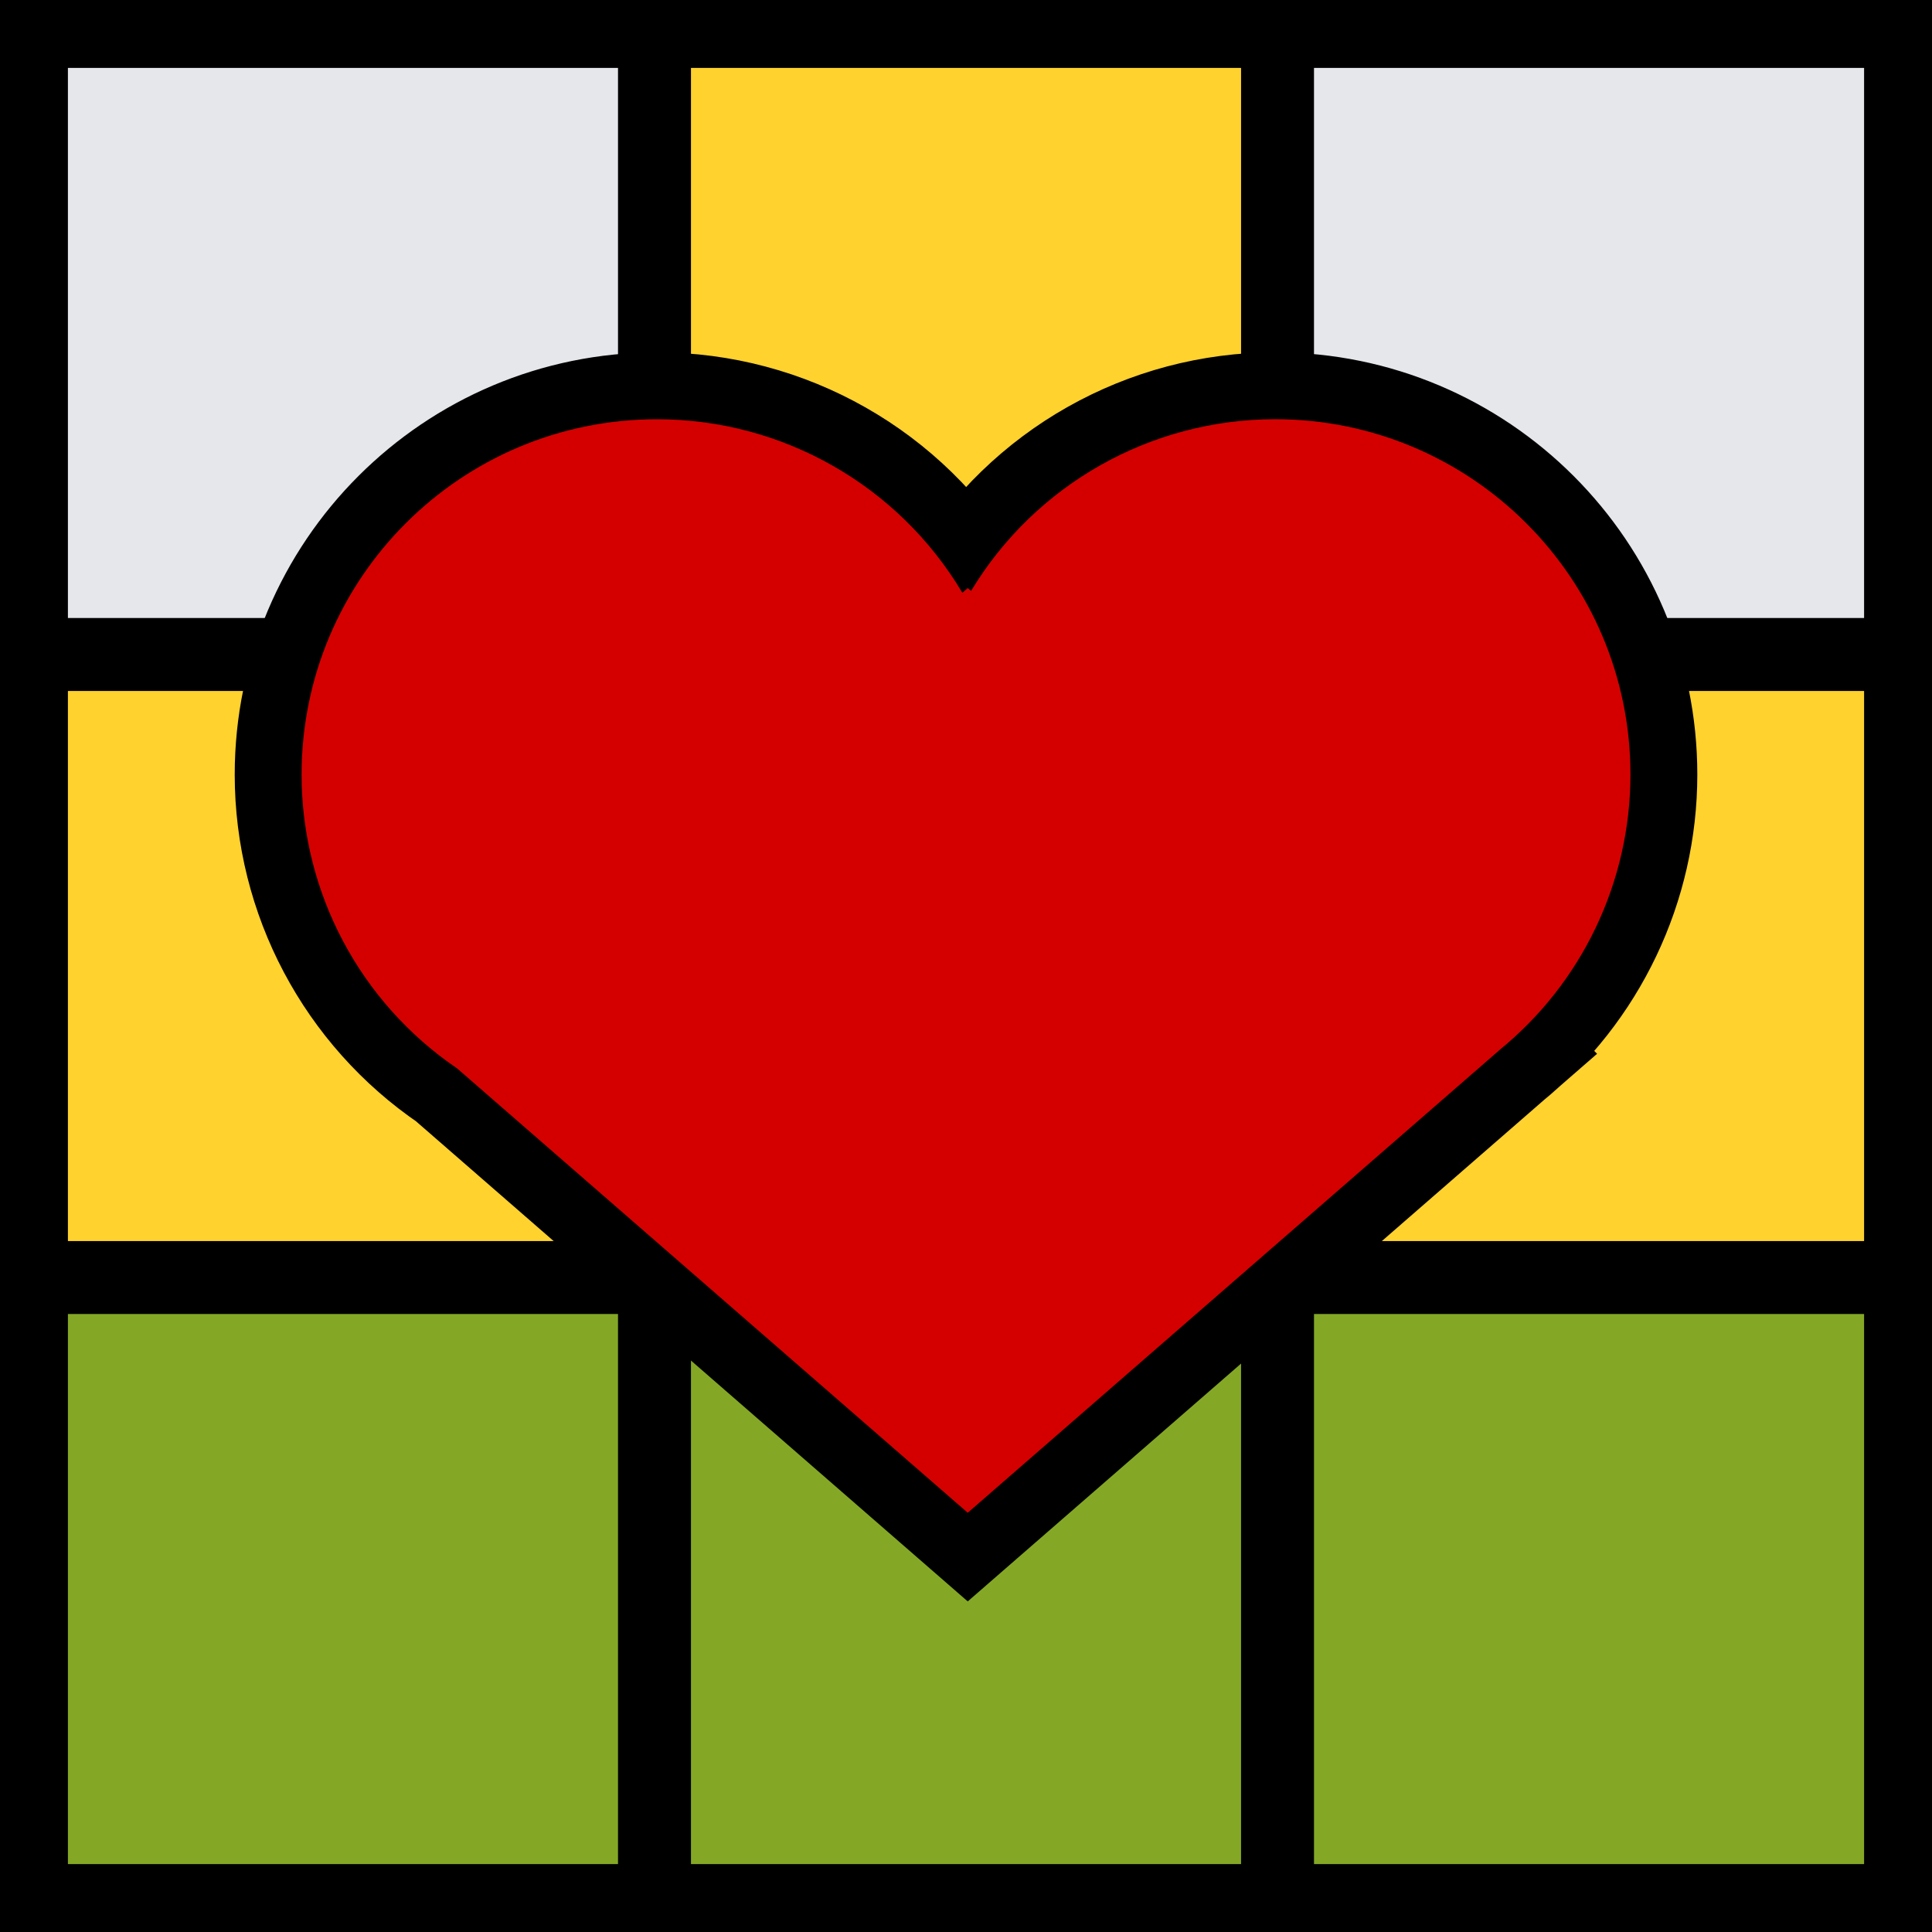
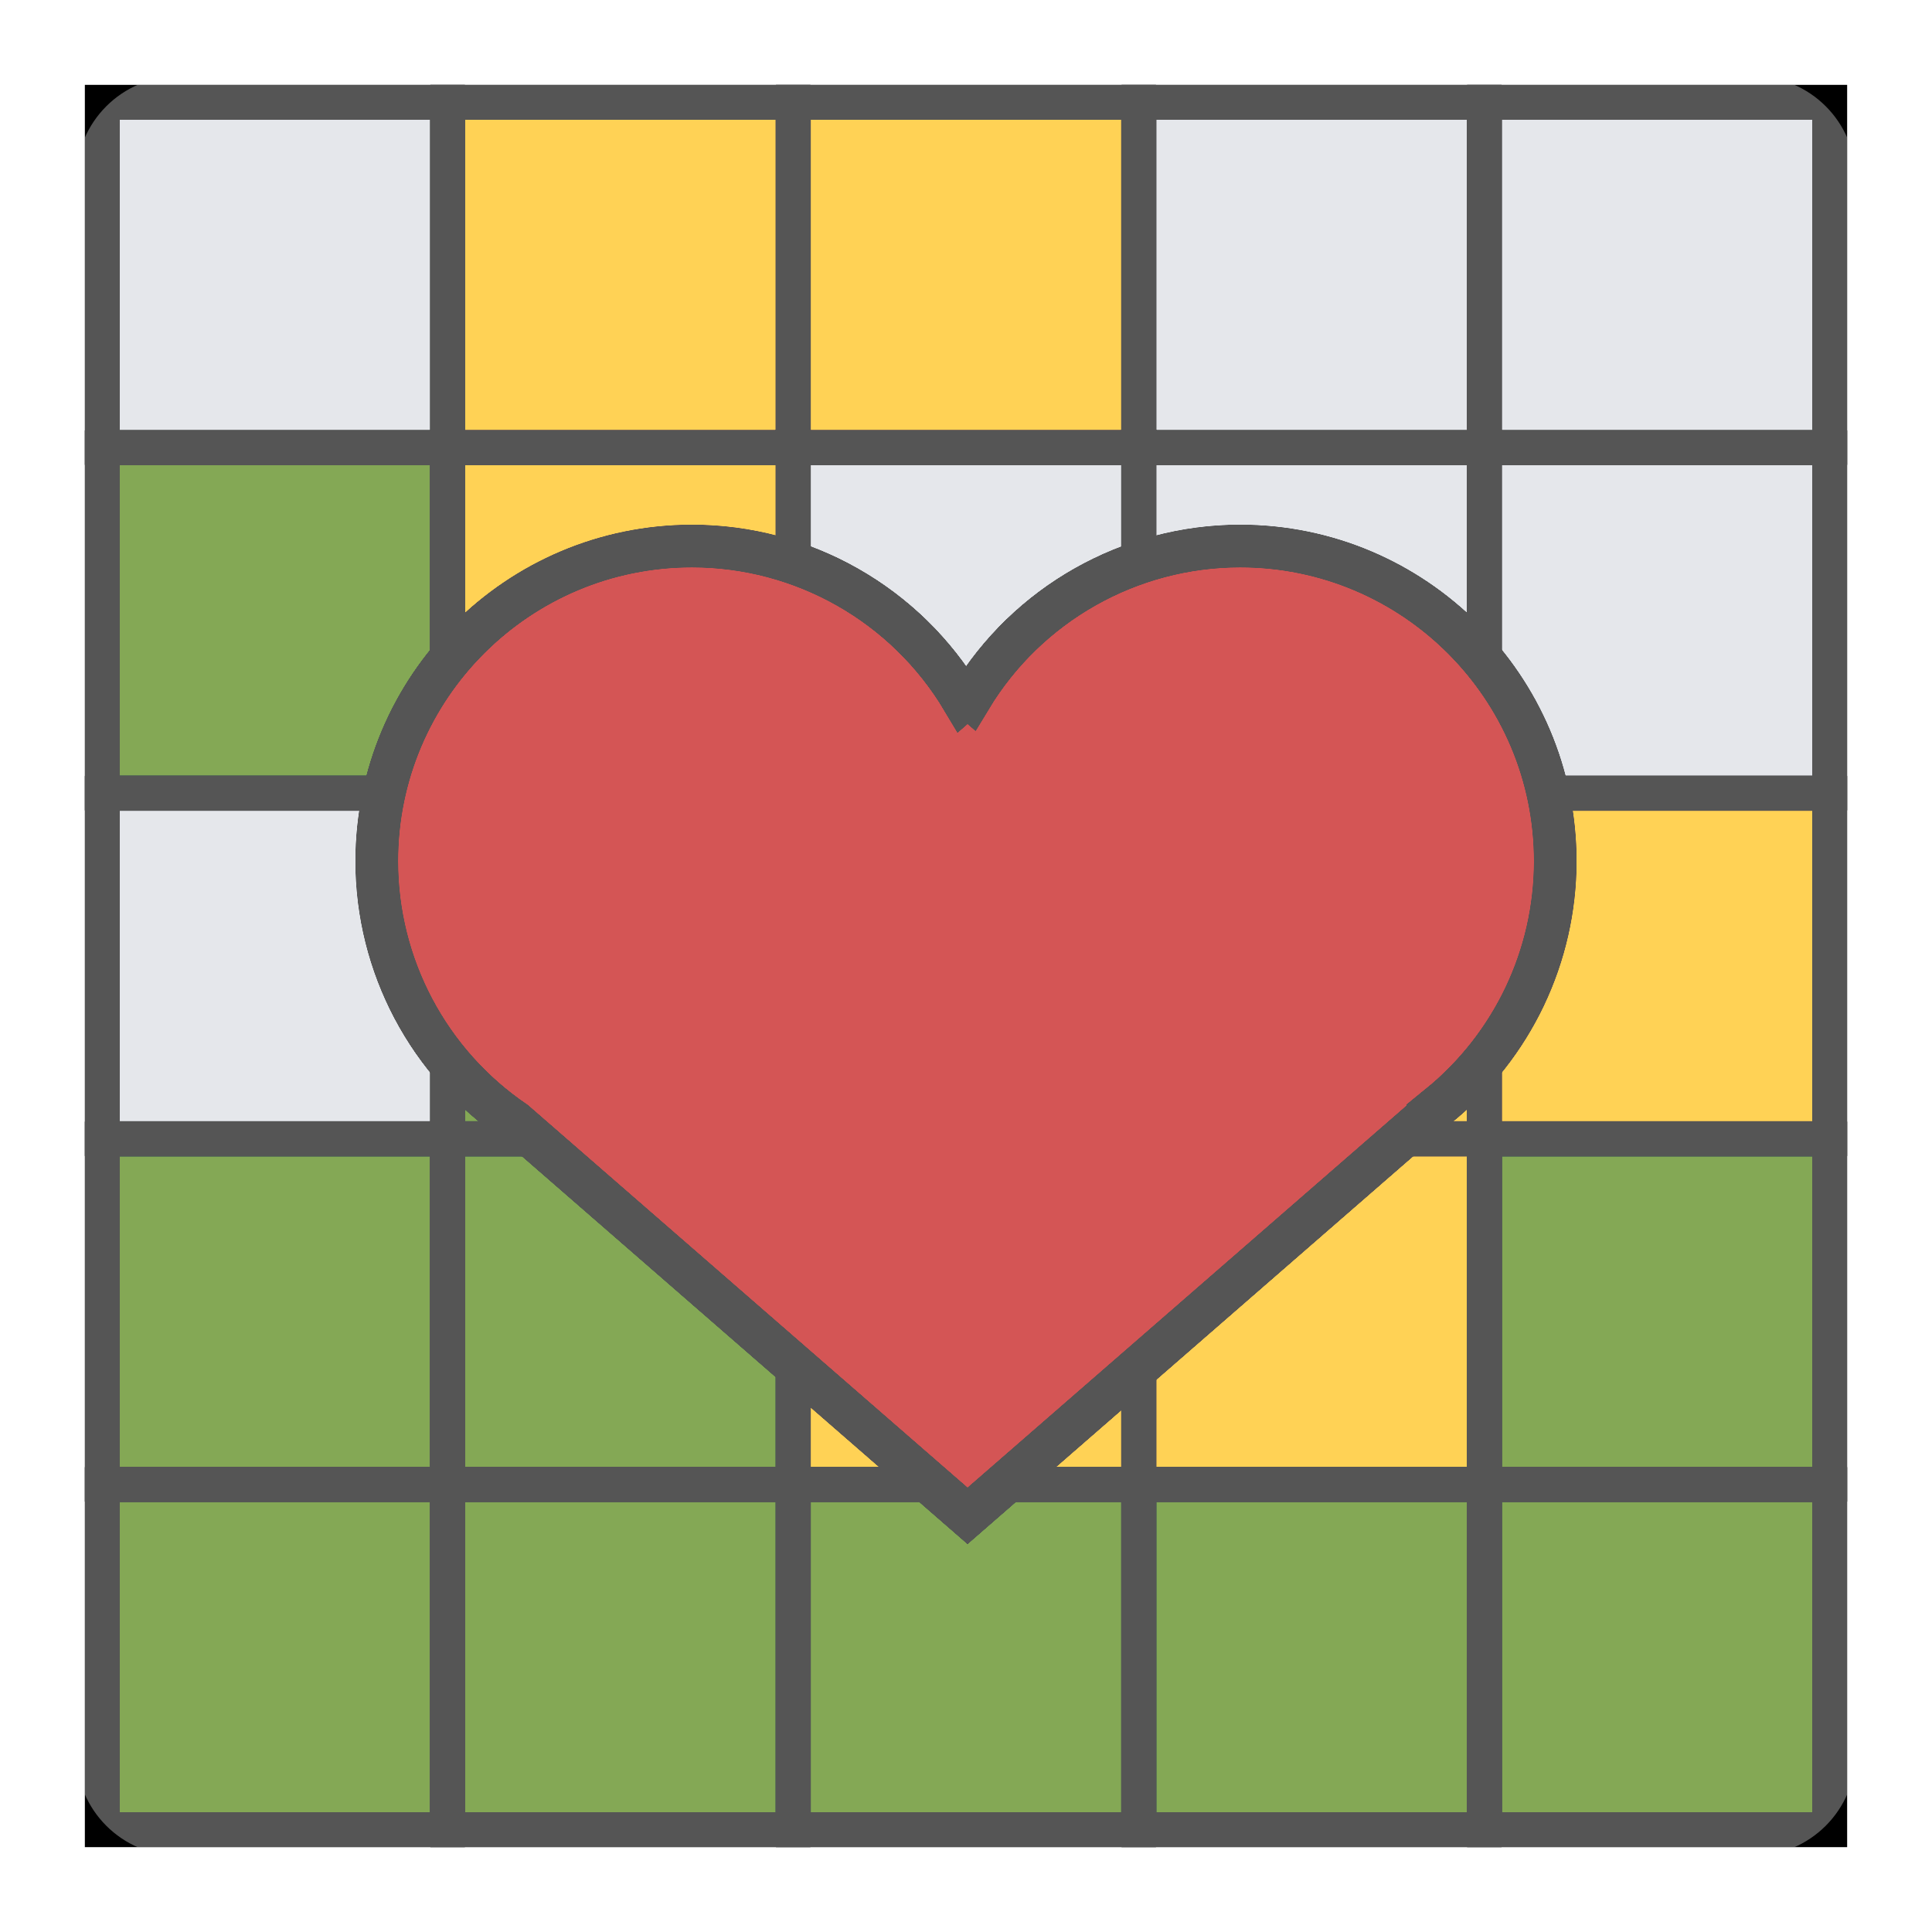
<svg xmlns="http://www.w3.org/2000/svg" width="50mm" height="50mm" viewBox="0 0 50 50" version="1.1" id="svg5">
  <defs id="defs2" />
  <g id="layer1">
-     <rect style="fill:#000000;fill-opacity:1;fill-rule:evenodd;stroke-width:0.259;stroke-linecap:round;stroke-linejoin:round;paint-order:stroke fill markers;stop-color:#000000" id="rect846" width="50" height="50" x="2.5e-07" y="2.5000003e-07" />
-     <rect style="fill:#000000;fill-opacity:1;fill-rule:evenodd;stroke-width:0.252;stroke-linecap:round;stroke-linejoin:round;paint-order:stroke fill markers;stop-color:#000000" id="rect1731" width="48.739" height="48.739" x="0.63" y="0.63" />
-     <g id="g42747" transform="matrix(0.9537303,0,0,0.9537303,1.156742,1.156742)">
-       <rect style="fill:#e5e7eb;fill-opacity:1;fill-rule:evenodd;stroke-width:0.077;stroke-linecap:round;stroke-linejoin:round;paint-order:stroke fill markers;stop-color:#000000" id="rect1525" width="14.927" height="14.927" x="0.63" y="0.63" />
-       <rect style="fill:#e5e7eb;fill-opacity:1;fill-rule:evenodd;stroke-width:0.077;stroke-linecap:round;stroke-linejoin:round;paint-order:stroke fill markers;stop-color:#000000" id="rect1533" width="14.927" height="14.927" x="34.443" y="0.63" />
-       <rect style="fill:#ffd22e;fill-opacity:1;fill-rule:evenodd;stroke-width:0.077;stroke-linecap:round;stroke-linejoin:round;paint-order:stroke fill markers;stop-color:#000000" id="rect1541" width="14.927" height="14.927" x="17.537" y="0.63" />
-       <rect style="fill:#84a825;fill-opacity:1;fill-rule:evenodd;stroke:none;stroke-width:1.645;stroke-linecap:round;stroke-linejoin:round;stroke-miterlimit:4;stroke-dasharray:none;stroke-opacity:1;paint-order:markers fill stroke;stop-color:#000000" id="rect1527" width="14.927" height="14.927" x="0.63" y="34.443" />
-       <rect style="fill:#84a825;fill-opacity:1;fill-rule:evenodd;stroke-width:0.077;stroke-linecap:round;stroke-linejoin:round;paint-order:stroke fill markers;stop-color:#000000" id="rect1535" width="14.927" height="14.927" x="34.443" y="34.443" />
-       <rect style="fill:#84a825;fill-opacity:1;fill-rule:evenodd;stroke-width:0.077;stroke-linecap:round;stroke-linejoin:round;paint-order:stroke fill markers;stop-color:#000000" id="rect1543" width="14.927" height="14.927" x="17.537" y="34.443" />
-       <rect style="fill:#ffd22e;fill-opacity:1;fill-rule:evenodd;stroke-width:0.077;stroke-linecap:round;stroke-linejoin:round;paint-order:stroke fill markers;stop-color:#000000" id="rect1529" width="14.927" height="14.927" x="0.63" y="17.537" />
-       <rect style="fill:#ffd22e;fill-opacity:1;fill-rule:evenodd;stroke-width:0.077;stroke-linecap:round;stroke-linejoin:round;paint-order:stroke fill markers;stop-color:#000000" id="rect1537" width="14.927" height="14.927" x="34.443" y="17.537" />
-       <rect style="fill:#aac562;fill-opacity:1;fill-rule:evenodd;stroke-width:0.077;stroke-linecap:round;stroke-linejoin:round;paint-order:stroke fill markers;stop-color:#000000" id="rect1545" width="14.927" height="14.927" x="17.537" y="17.537" />
-     </g>
    <text xml:space="preserve" style="font-size:7.369px;line-height:1.25;font-family:'Cambria Math';-inkscape-font-specification:'Cambria Math';text-align:end;word-spacing:0px;text-anchor:end;stroke-width:0.276" x="-53.294" y="39.554" id="text39309">
      <tspan style="stroke-width:0.276" x="-53.294" y="39.554" id="tspan39317" />
    </text>
-     <path id="path44660" style="opacity:1;fill:#d40000;fill-opacity:1;fill-rule:evenodd;stroke:#000000;stroke-width:3.461;stroke-linecap:round;stroke-linejoin:miter;stroke-miterlimit:4;stroke-dasharray:none;stroke-opacity:1;paint-order:stroke markers fill;stop-color:#000000" d="m 17.003,10.85 a 9.198,9.198 0 0 0 -9.198,9.197 9.198,9.198 0 0 0 4.027,7.605 l 13.213,11.498 13.752,-11.966 -0.001,-0.001 a 9.198,9.198 0 0 0 3.4,-7.137 9.198,9.198 0 0 0 -9.197,-9.197 9.198,9.198 0 0 0 -7.868,4.444 l -0.085,-0.074 -0.14,0.122 a 9.198,9.198 0 0 0 -7.901,-4.491 z" />
+     <text xml:space="preserve" style="font-size:7.369px;line-height:1.25;font-family:'Cambria Math';-inkscape-font-specification:'Cambria Math';text-align:end;word-spacing:0px;text-anchor:end;stroke-width:0.276" x="-132.822" y="30.134" id="text39309-7">
+       <tspan style="stroke-width:0.276" x="-132.822" y="30.134" id="tspan39317-7" />
+     </text>
+     <rect style="fill:#000000;fill-opacity:1;fill-rule:evenodd;stroke-width:0.205;stroke-linecap:round;stroke-linejoin:round;paint-order:stroke fill markers;stop-color:#000000" id="rect846-7" width="39.69" height="39.69" x="5.155" y="5.155" />
+     <rect style="fill:#84a825;fill-opacity:1;fill-rule:evenodd;stroke:#000000;stroke-width:0.9;stroke-linecap:round;stroke-miterlimit:4;stroke-dasharray:none;stroke-opacity:1;paint-order:markers fill stroke;stop-color:#000000" id="rect5840-9-5" width="8.935" height="8.935" x="20.532" y="20.532" rx="0" ry="2.635" />
+     <rect style="fill:#e5e7eb;fill-opacity:1;fill-rule:evenodd;stroke:#000000;stroke-width:0.9;stroke-linecap:round;stroke-miterlimit:4;stroke-dasharray:none;stroke-opacity:1;paint-order:markers fill stroke;stop-color:#000000" id="rect5736" width="8.935" height="8.935" x="2.646" y="2.646" rx="0" ry="2.635" />
+     <rect style="fill:#ffd22e;fill-opacity:1;fill-rule:evenodd;stroke:#000000;stroke-width:0.9;stroke-linecap:round;stroke-miterlimit:4;stroke-dasharray:none;stroke-opacity:1;paint-order:markers fill stroke;stop-color:#000000" id="rect5840-9" width="8.935" height="8.935" x="20.532" y="2.646" rx="0" ry="2.635" />
+     <rect style="fill:#e5e7eb;fill-opacity:1;fill-rule:evenodd;stroke:#000000;stroke-width:0.9;stroke-linecap:round;stroke-miterlimit:4;stroke-dasharray:none;stroke-opacity:1;paint-order:markers fill stroke;stop-color:#000000" id="rect5840-7" width="8.935" height="8.935" x="29.476" y="2.646" rx="0" ry="2.635" />
+     <rect style="fill:#e5e7eb;fill-opacity:1;fill-rule:evenodd;stroke:#000000;stroke-width:0.9;stroke-linecap:round;stroke-miterlimit:4;stroke-dasharray:none;stroke-opacity:1;paint-order:markers fill stroke;stop-color:#000000" id="rect5840-1" width="8.935" height="8.935" x="38.419" y="2.646" rx="0" ry="2.635" />
+     <rect style="fill:#ffd22e;fill-opacity:1;fill-rule:evenodd;stroke:#000000;stroke-width:0.9;stroke-linecap:round;stroke-miterlimit:4;stroke-dasharray:none;stroke-opacity:1;paint-order:markers fill stroke;stop-color:#000000" id="rect5840" width="8.935" height="8.935" x="11.589" y="2.646" rx="0" ry="2.635" />
+     <rect style="fill:#84a825;fill-opacity:1;fill-rule:evenodd;stroke:#000000;stroke-width:0.9;stroke-linecap:round;stroke-miterlimit:4;stroke-dasharray:none;stroke-opacity:1;paint-order:markers fill stroke;stop-color:#000000" id="rect5736-3" width="8.935" height="8.935" x="2.646" y="11.589" rx="0" ry="2.635" />
+     <rect style="fill:#e5e7eb;fill-opacity:1;fill-rule:evenodd;stroke:#000000;stroke-width:0.9;stroke-linecap:round;stroke-miterlimit:4;stroke-dasharray:none;stroke-opacity:1;paint-order:markers fill stroke;stop-color:#000000" id="rect5840-9-6" width="8.935" height="8.935" x="20.532" y="11.589" rx="0" ry="2.635" />
+     <rect style="fill:#e5e7eb;fill-opacity:1;fill-rule:evenodd;stroke:#000000;stroke-width:0.9;stroke-linecap:round;stroke-miterlimit:4;stroke-dasharray:none;stroke-opacity:1;paint-order:markers fill stroke;stop-color:#000000" id="rect5840-7-0" width="8.935" height="8.935" x="29.476" y="11.589" rx="0" ry="2.635" />
+     <rect style="fill:#e5e7eb;fill-opacity:1;fill-rule:evenodd;stroke:#000000;stroke-width:0.9;stroke-linecap:round;stroke-miterlimit:4;stroke-dasharray:none;stroke-opacity:1;paint-order:markers fill stroke;stop-color:#000000" id="rect5840-1-2" width="8.935" height="8.935" x="38.419" y="11.589" rx="0" ry="2.635" />
+     <rect style="fill:#ffd22e;fill-opacity:1;fill-rule:evenodd;stroke:#000000;stroke-width:0.9;stroke-linecap:round;stroke-miterlimit:4;stroke-dasharray:none;stroke-opacity:1;paint-order:markers fill stroke;stop-color:#000000" id="rect5840-8" width="8.935" height="8.935" x="11.589" y="11.589" rx="0" ry="2.635" />
+     <rect style="fill:#e5e7eb;fill-opacity:1;fill-rule:evenodd;stroke:#000000;stroke-width:0.9;stroke-linecap:round;stroke-miterlimit:4;stroke-dasharray:none;stroke-opacity:1;paint-order:markers fill stroke;stop-color:#000000" id="rect5736-0" width="8.935" height="8.935" x="2.646" y="20.532" rx="0" ry="2.635" />
+     <rect style="fill:#ffd22e;fill-opacity:1;fill-rule:evenodd;stroke:#000000;stroke-width:0.9;stroke-linecap:round;stroke-miterlimit:4;stroke-dasharray:none;stroke-opacity:1;paint-order:markers fill stroke;stop-color:#000000" id="rect5840-7-4" width="8.935" height="8.935" x="29.476" y="20.532" rx="0" ry="2.635" />
+     <rect style="fill:#ffd22e;fill-opacity:1;fill-rule:evenodd;stroke:#000000;stroke-width:0.9;stroke-linecap:round;stroke-miterlimit:4;stroke-dasharray:none;stroke-opacity:1;paint-order:markers fill stroke;stop-color:#000000" id="rect5840-1-5" width="8.935" height="8.935" x="38.419" y="20.532" rx="0" ry="2.635" />
+     <rect style="fill:#84a825;fill-opacity:1;fill-rule:evenodd;stroke:#000000;stroke-width:0.9;stroke-linecap:round;stroke-miterlimit:4;stroke-dasharray:none;stroke-opacity:1;paint-order:markers fill stroke;stop-color:#000000" id="rect5840-6" width="8.935" height="8.935" x="11.589" y="20.532" rx="0" ry="2.635" />
+     <rect style="fill:#84a825;fill-opacity:1;fill-rule:evenodd;stroke:#000000;stroke-width:0.9;stroke-linecap:round;stroke-miterlimit:4;stroke-dasharray:none;stroke-opacity:1;paint-order:markers fill stroke;stop-color:#000000" id="rect5736-7" width="8.935" height="8.935" x="2.646" y="29.476" rx="0" ry="2.635" />
+     <rect style="fill:#ffd22e;fill-opacity:1;fill-rule:evenodd;stroke:#000000;stroke-width:0.9;stroke-linecap:round;stroke-miterlimit:4;stroke-dasharray:none;stroke-opacity:1;paint-order:markers fill stroke;stop-color:#000000" id="rect5840-9-3" width="8.935" height="8.935" x="20.532" y="29.476" rx="0" ry="2.635" />
+     <rect style="fill:#ffd22e;fill-opacity:1;fill-rule:evenodd;stroke:#000000;stroke-width:0.9;stroke-linecap:round;stroke-miterlimit:4;stroke-dasharray:none;stroke-opacity:1;paint-order:markers fill stroke;stop-color:#000000" id="rect5840-7-03" width="8.935" height="8.935" x="29.476" y="29.476" rx="0" ry="2.635" />
+     <rect style="fill:#84a825;fill-opacity:1;fill-rule:evenodd;stroke:#000000;stroke-width:0.9;stroke-linecap:round;stroke-miterlimit:4;stroke-dasharray:none;stroke-opacity:1;paint-order:markers fill stroke;stop-color:#000000" id="rect5840-1-7" width="8.935" height="8.935" x="38.419" y="29.476" rx="0" ry="2.635" />
+     <rect style="fill:#84a825;fill-opacity:1;fill-rule:evenodd;stroke:#000000;stroke-width:0.9;stroke-linecap:round;stroke-miterlimit:4;stroke-dasharray:none;stroke-opacity:1;paint-order:markers fill stroke;stop-color:#000000" id="rect5840-3" width="8.935" height="8.935" x="11.589" y="29.476" rx="0" ry="2.635" />
+     <rect style="fill:#84a825;fill-opacity:1;fill-rule:evenodd;stroke:#000000;stroke-width:0.9;stroke-linecap:round;stroke-miterlimit:4;stroke-dasharray:none;stroke-opacity:1;paint-order:markers fill stroke;stop-color:#000000" id="rect5736-70" width="8.935" height="8.935" x="2.646" y="38.419" rx="0" ry="2.635" />
+     <rect style="fill:#84a825;fill-opacity:1;fill-rule:evenodd;stroke:#000000;stroke-width:0.9;stroke-linecap:round;stroke-miterlimit:4;stroke-dasharray:none;stroke-opacity:1;paint-order:markers fill stroke;stop-color:#000000" id="rect5840-9-8" width="8.935" height="8.935" x="20.532" y="38.419" rx="0" ry="2.635" />
+     <rect style="fill:#84a825;fill-opacity:1;fill-rule:evenodd;stroke:#000000;stroke-width:0.9;stroke-linecap:round;stroke-miterlimit:4;stroke-dasharray:none;stroke-opacity:1;paint-order:markers fill stroke;stop-color:#000000" id="rect5840-7-1" width="8.935" height="8.935" x="29.476" y="38.419" rx="0" ry="2.635" />
+     <rect style="fill:#84a825;fill-opacity:1;fill-rule:evenodd;stroke:#000000;stroke-width:0.9;stroke-linecap:round;stroke-miterlimit:4;stroke-dasharray:none;stroke-opacity:1;paint-order:markers fill stroke;stop-color:#000000" id="rect5840-1-25" width="8.935" height="8.935" x="38.419" y="38.419" rx="0" ry="2.635" />
+     <rect style="fill:#84a825;fill-opacity:1;fill-rule:evenodd;stroke:#000000;stroke-width:0.9;stroke-linecap:round;stroke-miterlimit:4;stroke-dasharray:none;stroke-opacity:1;paint-order:markers fill stroke;stop-color:#000000" id="rect5840-13" width="8.935" height="8.935" x="11.589" y="38.419" rx="0" ry="2.635" />
+     <path id="path44660-2" style="fill:#d40000;fill-opacity:1;fill-rule:evenodd;stroke:#000000;stroke-width:1.099;stroke-linecap:round;stroke-linejoin:miter;stroke-miterlimit:4;stroke-dasharray:none;stroke-opacity:1;paint-order:markers fill stroke;stop-color:#000000" d="m 17.908,14.132 a 8.157,8.157 0 0 0 -8.157,8.156 8.157,8.157 0 0 0 3.571,6.745 l 11.718,10.197 12.196,-10.612 -9.76e-4,-9.76e-4 a 8.157,8.157 0 0 0 3.015,-6.329 8.157,8.157 0 0 0 -8.156,-8.156 8.157,8.157 0 0 0 -6.978,3.941 l -0.076,-0.066 -0.124,0.108 A 8.157,8.157 0 0 0 17.908,14.132 Z" />
+     <rect style="mix-blend-mode:lighten;fill:#555555;fill-opacity:1;fill-rule:evenodd;stroke:none;stroke-width:0.904;stroke-linecap:round;stroke-miterlimit:4;stroke-dasharray:none;stroke-opacity:1;paint-order:markers fill stroke;stop-color:#000000" id="rect20226" width="46.051" height="46.051" x="1.975" y="1.975" ry="2.648" />
  </g>
</svg>
